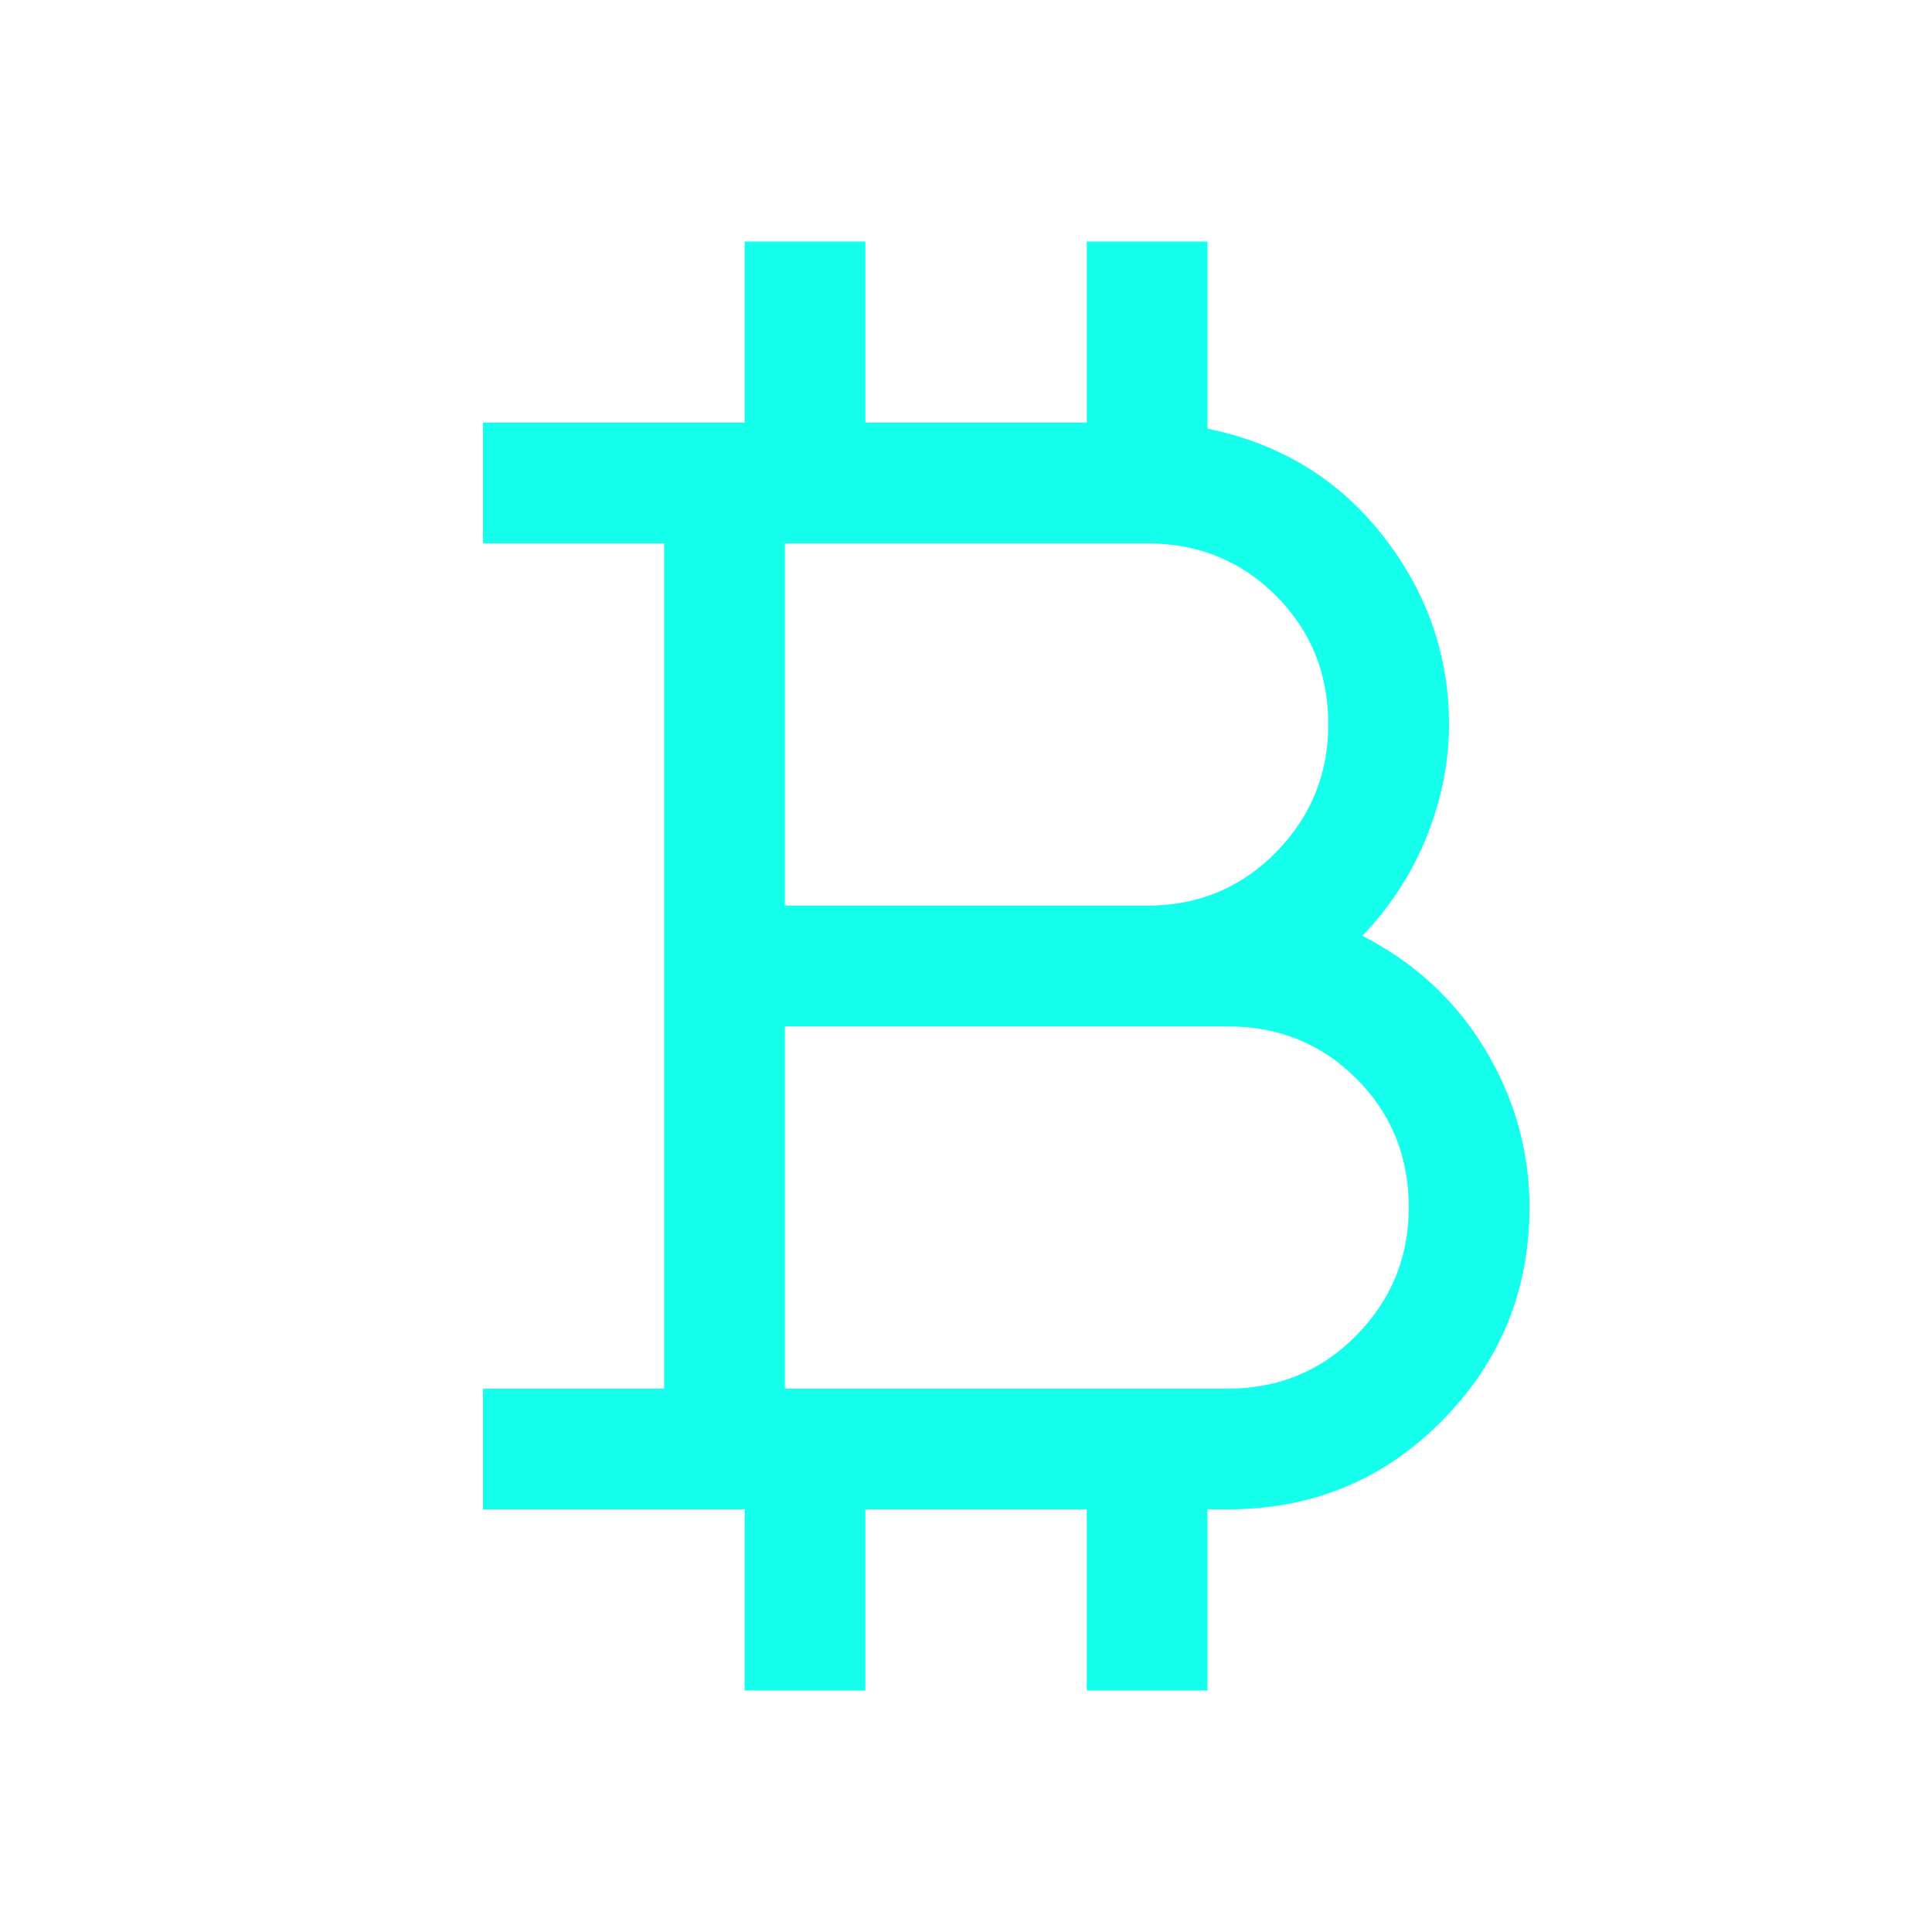
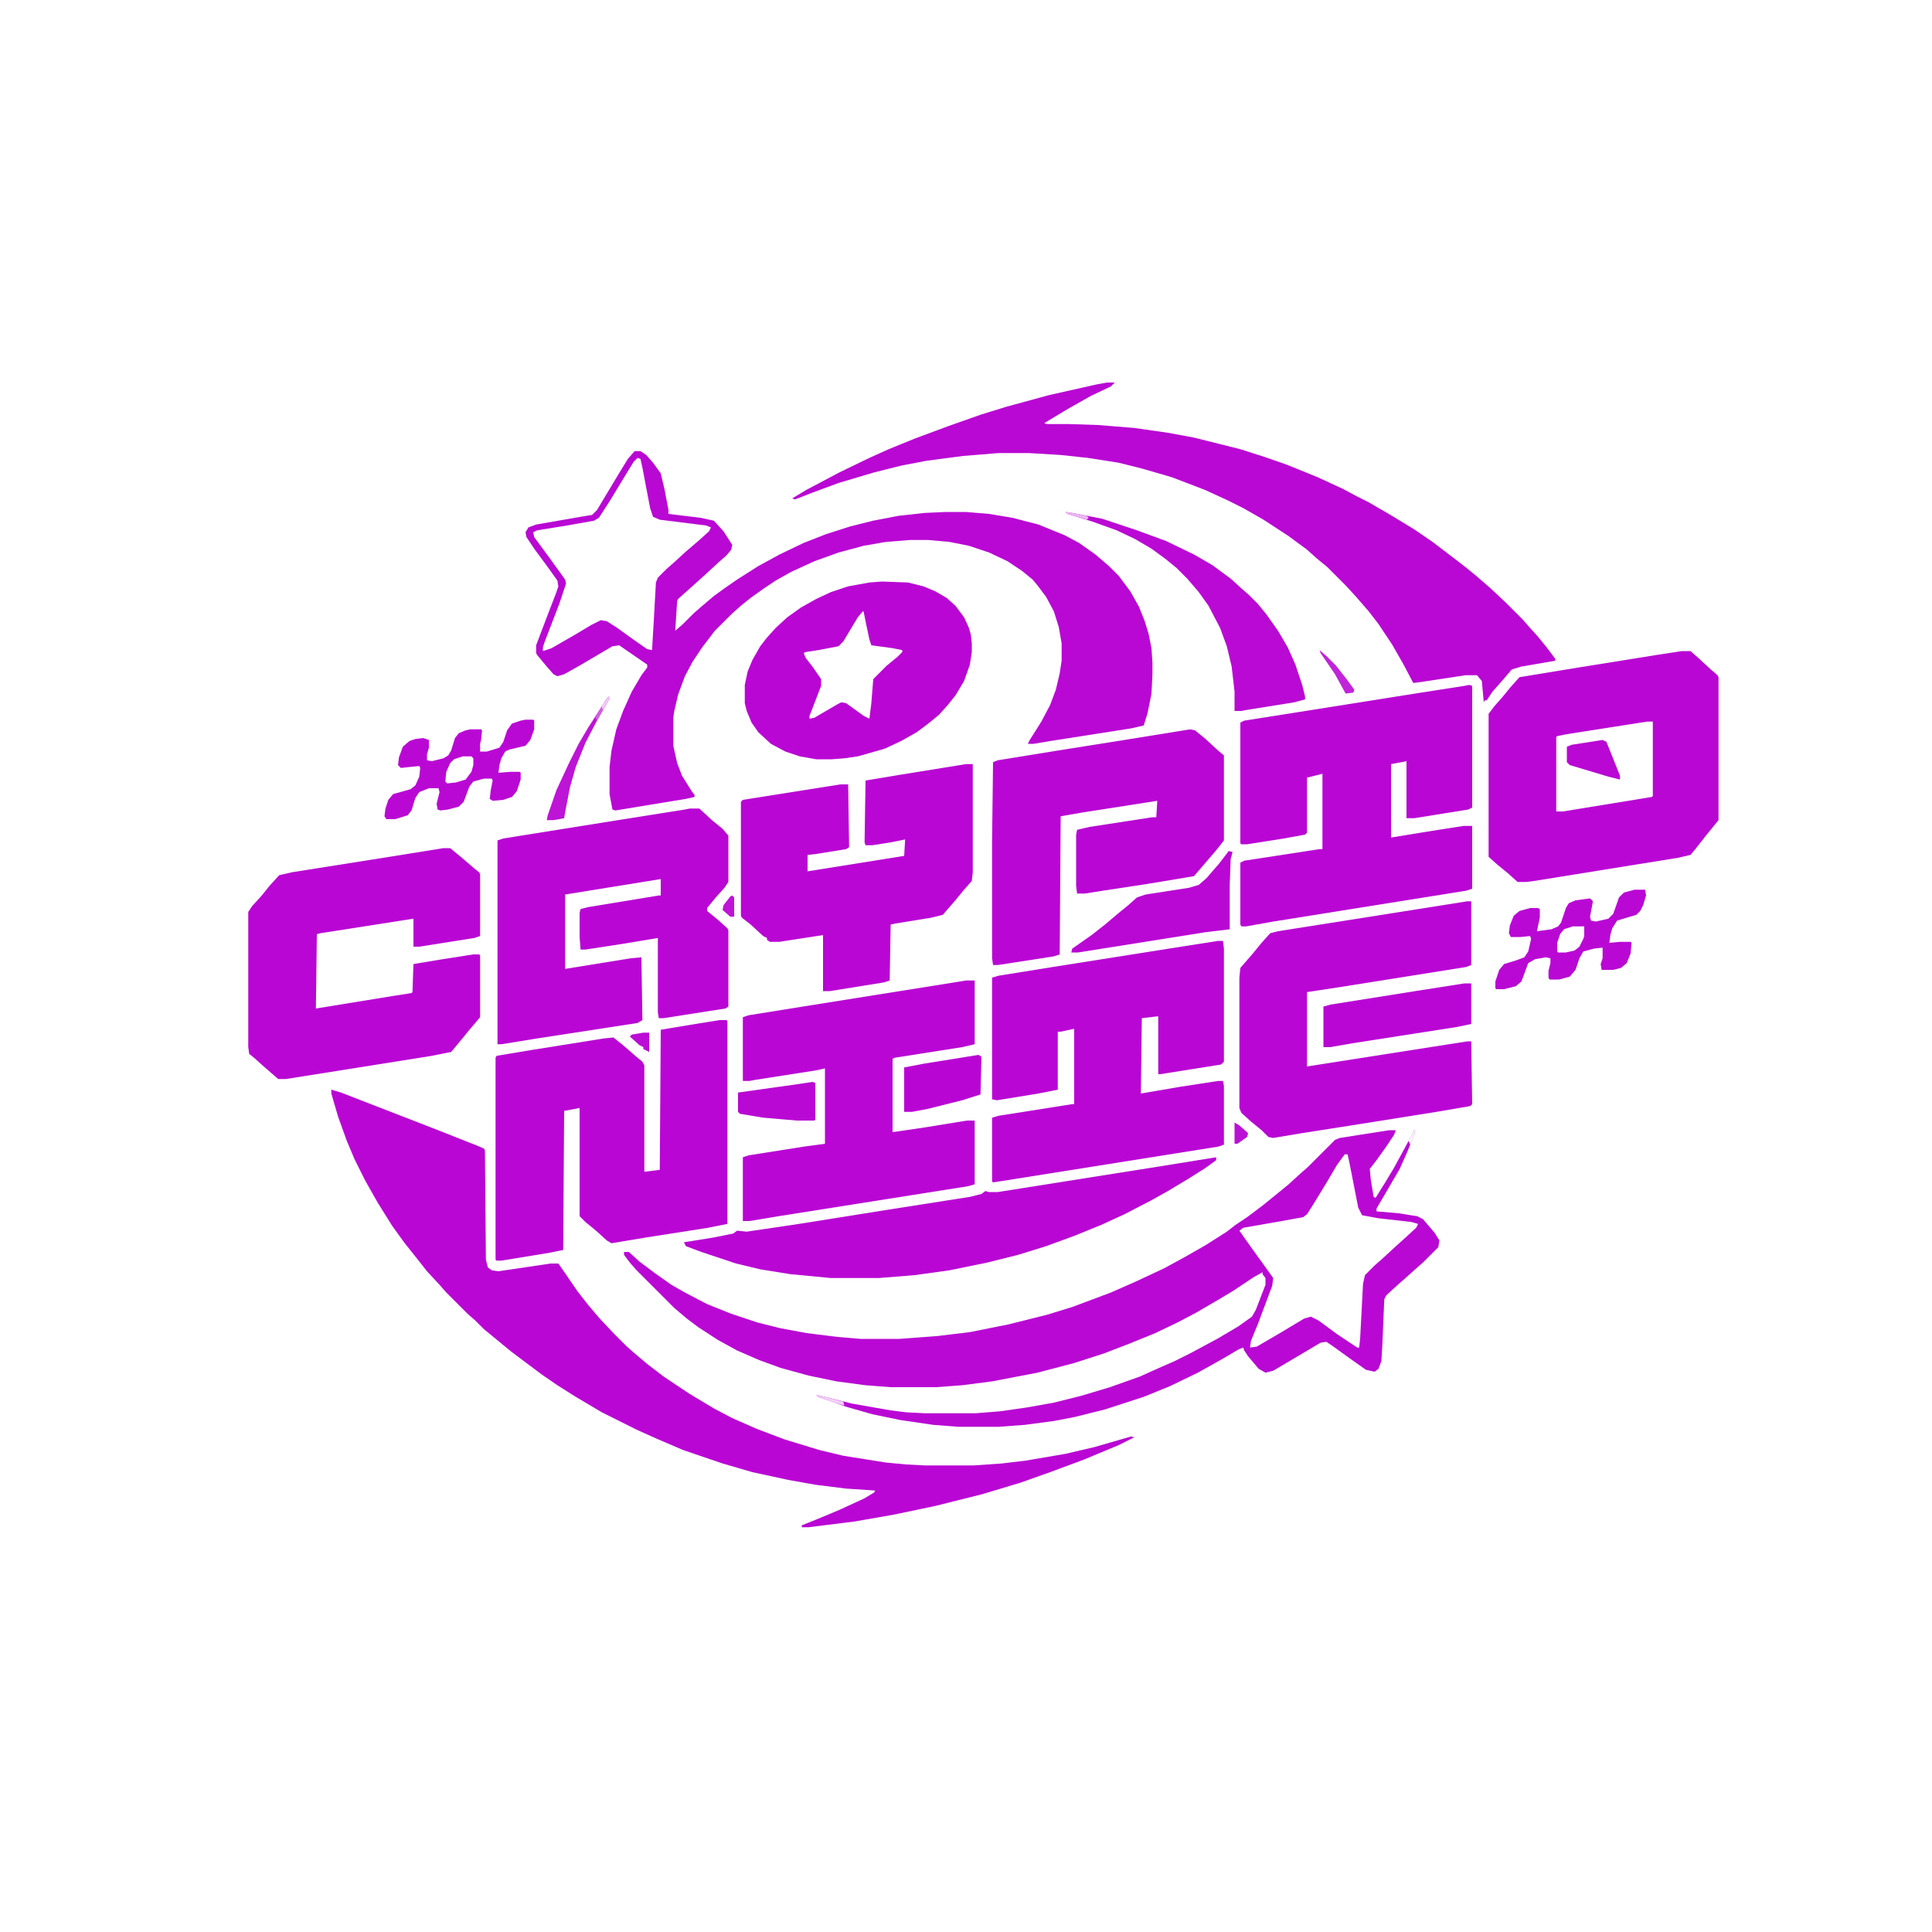
- <svg xmlns="http://www.w3.org/2000/svg" width="48" height="48" viewBox="0 0 48 48" fill="none">
-   <path d="M18.5 42V37.5H12V34.5H16.5V13.5H12V10.5H18.5V6H21.5V10.5H27V6H30V10.65C31.8 11.017 33.25 11.9 34.35 13.3C35.45 14.7 36 16.267 36 18C36 18.933 35.817 19.858 35.45 20.775C35.083 21.692 34.55 22.517 33.85 23.25C35.15 23.917 36.167 24.858 36.9 26.075C37.633 27.292 38 28.6 38 30C38 32.067 37.275 33.833 35.825 35.3C34.375 36.767 32.6 37.5 30.5 37.5H30V42H27V37.5H21.5V42H18.5ZM19.5 22.5H28.5C29.767 22.5 30.833 22.058 31.7 21.175C32.567 20.292 33 19.233 33 18C33 16.733 32.567 15.667 31.7 14.8C30.833 13.933 29.767 13.5 28.5 13.5H19.5V22.5ZM19.5 34.5H30.5C31.767 34.5 32.833 34.058 33.7 33.175C34.567 32.292 35 31.233 35 30C35 28.733 34.567 27.667 33.7 26.8C32.833 25.933 31.767 25.5 30.5 25.5H19.5V34.5Z" fill="#14FFEC" />
+ <svg xmlns="http://www.w3.org/2000/svg" version="1.1" viewBox="0 0 2000 2000" width="80" height="80">
+   <path transform="translate(343,1128)" d="m0 0 10 3 98 38 43 17 7 3 1 2 1 113 2 8 4 3 7 1 54-8h8l7 10 13 19 11 14 11 13 15 16 14 14 8 7 13 11 17 13 27 18 25 15 19 10 25 11 29 11 36 11 25 6 44 7 21 2 19 1h51l29-2 25-3 41-7 30-7 38-11 3 1-16 8-36 15-35 13-31 11-40 12-48 12-43 9-40 7-48 6h-7v-2l15-6 24-10 26-12 10-6 1-2-30-2-32-4-28-5-37-8-31-9-41-14-28-12-20-9-36-18-27-16-19-12-16-11-32-24-17-14-11-9-9-9-8-7-22-22-7-8-13-14-11-14-12-15-13-18-15-24-13-23-11-22-8-19-9-25-7-24z" fill="#B906D4" />
+   <path transform="translate(1438,1170)" d="m0 0h7l-2 5-8 12-10 14-7 9 1 11 3 18 2 1 10-16 9-15 12-22 9-17 1 2-8 20-8 18-14 24-10 17v3l23 2 19 3 6 3 12 14 5 8-1 7-16 16-8 7-10 9-8 7-12 11-2 4-2 47-1 17-3 8-4 3-9-2-17-12-18-13-6-4-6 1-27 16-22 13-8 2-7-4-11-13-4-6-1-3-5 2-17 10-25 14-29 14-27 11-40 13-32 8-21 4-30 4-27 2h-42l-26-2-34-5-29-6-28-8-28-10-2-2 9 2 28 7 40 7 16 2 19 1h53l25-2 28-4 28-5 28-7 30-9 31-11 20-9 16-7 16-8 28-15 22-13 14-10 4-7 10-26v-7l-3-4v-2l-9 5-21 14-15 9-24 14-19 10-23 11-27 11-26 10-31 10-38 10-47 9-31 4-27 2h-47l-26-2-30-4-29-6-29-8-22-8-23-10-20-11-20-13-12-9-13-11-39-39-7-8-6-8v-3h5l11 10 16 12 17 12 14 8 23 12 25 10 27 9 24 6 27 5 32 4 24 2h40l40-3 33-4 40-8 40-10 26-8 40-15 25-11 30-14 22-12 21-12 22-14 9-7 12-8 16-12 16-13 11-9 12-11 8-7 28-28 5-2zm-46 25-8 11-10 17-14 23-7 11-4 3-22 4-40 7-4 3 12 17 13 18 10 14-1 8-15 40-7 17-1 7 7-1 24-14 25-15 7-2 8 4 19 14 21 14h2l1-9 3-57 2-9 10-10 8-7 13-12 10-9 12-11 2-4-7-2-35-4-16-3-4-8-9-46-2-9z" fill="#B908D4" />
+   <path transform="translate(657,467)" d="m0 0h6l6 4 7 8 8 11 4 17 4 21v4l33 4 14 3 10 11 9 14-1 5-5 6-8 7-13 12-20 18-9 8-1 2-2 31 8-7 11-11 8-7 13-11 11-8 13-9 22-14 22-12 25-12 23-9 25-8 24-6 26-5 27-3 22-1h21l24 2 24 4 27 7 27 11 15 8 17 12 14 12 10 10 12 16 9 16 6 15 4 13 3 15 1 15v12l-1 20-4 20-4 13-13 3-83 13-18 3h-6l2-4 12-19 9-17 6-16 4-17 2-13v-18l-3-17-5-16-8-15-9-12-5-6-11-9-15-10-19-9-21-7-20-4-22-2h-19l-25 2-23 4-26 7-25 9-24 11-16 9-12 8-14 10-10 8-10 9-17 17-13 17-10 15-8 15-7 19-4 17-1 7v29l4 18 5 13 10 16 3 4v2l-9 2-73 12-3-1-3-16v-28l2-17 5-22 7-19 9-20 10-17 6-8v-3l-16-11-13-9-7 1-34 20-16 9-7 2-4-2-7-8-10-12-1-2v-8l11-29 10-26 2-6-1-6-10-14-14-19-8-12-1-5 3-5 8-3 46-8 12-2 5-5 21-35 11-18zm3 7-4 4-8 13-17 28-11 17-5 3-28 5-31 5-4 2 1 5 14 19 13 18 5 7 1 4-7 21-15 39-2 6v4l9-3 26-15 15-9 10-5 6 1 11 7 18 13 13 9 5 1 2-34 2-36 2-5 9-9 8-7 12-11 14-12 10-9 2-4-5-2-48-6-7-3-3-9-8-42-2-9z" fill="#B907D4" />
+   <path transform="translate(1146,396)" d="m0 0h8l-4 4-21 10-23 13-25 15 3 1h23l30 1 37 3 35 5 27 5 48 12 25 8 23 8 32 13 26 12 15 8 12 6 24 14 23 14 19 13 21 16 13 10 11 9 15 13 16 15 17 17 7 8 9 10 9 11 9 12v2l-35 6-10 3-12 14-8 9-6 9h-2l-1 2-2-22-5-6h-12l-46 7-8 1-10-19-12-21-14-21-10-13-13-15-11-12-19-19-11-9-10-9-19-14-26-17-21-12-16-8-24-11-34-13-31-9-24-6-32-5-28-3-33-2h-31l-37 3-38 5-26 5-28 7-37 11-27 10-18 7-3-1 15-9 34-18 31-15 20-9 27-11 35-13 34-12 26-8 44-12 49-11z" fill="#B907D4" />
+   <path transform="translate(1521,709)" d="m0 0 3 1v126l-4 2-56 9h-8v-59l-16 3v76l43-7 32-5h9v65l-6 2-200 32-28 5h-5l-1-2v-64l4-2 78-12h3v-78l-16 4v57l-2 2-22 4-38 6h-6l-1-1v-125l4-2 57-9 126-20 45-7z" fill="#B906D4" />
+   <path transform="translate(1261,974)" d="m0 0h5l1 8v117l-3 3-63 10h-2v-60l-17 2-1 78 41-7 39-6h5l1 5v61l-6 2-220 35-13 2-1-1v-66l7-2 76-12h2v-78l-14 3h-3v60l-20 4-43 7-5-1v-126l7-2 56-9 120-19z" fill="#B906D4" />
+   <path transform="translate(745,1056)" d="m0 0h7l1 1v210l-20 4-64 10-36 6-5-3-11-10-11-9-6-6v-112l-16 3-1 144-15 3-49 8h-5l-1-1v-209l1-2 36-6 75-12 10-1 10 8 15 13 5 4 2 4v110l16-2 1-145 36-6z" fill="#B906D4" />
+   <path transform="translate(714,837)" d="m0 0h10l13 12 11 9 6 7v48l-4 6-9 10-9 11v3l11 9 10 9 1 2v79l-3 2-64 10h-5l-1-6v-77l-36 6-39 6h-5l-1-13v-25l1-4 8-2 73-12h2v-17l-99 16v77l68-11 11-1 1 65-5 3-104 16-37 6h-4v-211l6-2 125-20 63-10z" fill="#B906D4" />
+   <path transform="translate(1741,674)" d="m0 0h9l8 7 13 12 7 6 1 2v148l-13 16-11 14-5 6-13 3-149 24-8 1h-9l-10-9-11-9-9-8v-148l6-8 8-9 9-11 9-10 61-10 81-13zm-36 73-83 13-10 2-1 1v77h7l92-15 1-1v-77z" fill="#B906D4" />
+   <path transform="translate(459,878)" d="m0 0h7l11 9 14 12 5 4 1 2v64l-6 2-57 9h-6v-29l-51 8-45 7-4 1-1 77 80-13 19-3 1-1 1-29 30-5 32-5h6l1 1v64l-11 13-9 11-10 12-20 4-132 21-19 3h-8l-15-13-10-9-5-4-1-7v-140l4-6 10-11 8-10 10-11 13-3 101-16z" fill="#B906D4" />
+   <path transform="translate(1e3 1015)" d="m0 0h9v66l-13 3-70 11-2 1v76l34-5 43-7h8v66l-7 2-196 31-30 5h-7v-66l6-2 57-9 22-3v-78l-9 2-64 10-5 1h-7v-66l6-2 56-9 138-22z" fill="#B906D4" />
+   <path transform="translate(1e3 791)" d="m0 0h7v112l-1 9-8 9-9 11-13 15-12 3-37 6-5 1-1 58-6 2-56 9h-7v-58l-39 6-6 1h-10l-3-2v-2l-4-2-13-12-9-7-1-2v-118l2-2 101-16h8l1 65-3 2-31 5-9 1v17l100-16 1-17-15 3-19 3h-7l-1-3 1-64 36-6z" fill="#B906D4" />
+   <path transform="translate(1232,755)" d="m0 0 5 1 11 9 13 12 6 5v88l-7 9-24 28-48 8-46 7-19 3h-8l-1-8v-53l1-5 13-3 65-10h4l1-17-77 12-23 4-1 143-6 2-58 9h-5l-1-7v-122l1-81 5-2 68-11 63-10z" fill="#B906D4" />
+   <path transform="translate(1519,933)" d="m0 0h4v66l-5 2-132 21-33 5v77l166-26h4l1 65-2 2-35 6-69 11-70 11-30 5-5-1-7-7-11-9-10-9-2-5v-135l1-10 13-15 9-11 9-10 8-2 76-12z" fill="#B906D4" />
+   <path transform="translate(913,602)" d="m0 0 27 1 16 4 12 5 12 7 9 8 9 12 5 11 2 7 1 9v9l-2 13-6 17-9 15-8 10-9 10-11 9-12 9-16 9-17 8-28 8-14 2-13 1h-16l-17-3-15-5-15-8-13-12-7-10-5-12-2-8v-19l3-14 5-12 8-14 7-9 9-10 12-11 14-10 16-9 15-7 18-6 22-4zm-20 31-5 6-15 25-5 5-21 4-13 2-2 1 2 5 7 9 9 13v7l-10 26-2 5v3l5-1 24-14 4-2 5 1 18 13 6 3 2-16 2-25 14-14 11-9 5-5v-2l-10-2-22-3-2-6-4-19-2-10z" fill="#B906D4" />
+   <path transform="translate(1259,1198)" d="m0 0v3l-11 8-19 12-20 12-18 10-27 14-24 11-27 11-30 11-29 9-32 8-39 8-36 5-37 3h-50l-42-4-31-5-25-6-36-12-16-6-2-4 31-5 20-4 4-3 10 1 54-8 94-15 83-13 12-3 4-3 4 1h9l164-26z" fill="#B906D4" />
+   <path transform="translate(1103,530)" d="m0 0 7 1 31 6 36 12 30 11 29 14 19 11 19 14 11 10 8 7 9 9 9 11 12 17 10 17 8 18 7 21 3 12v3l-11 3-50 8-5 1h-7v-20l-3-26-5-21-7-19-12-23-10-14-12-14-11-11-11-9-15-11-17-10-19-9-25-9-26-8z" fill="#BA09D4" />
+   <path transform="translate(1272,881)" d="m0 0 4 1-2 7-1 27v46l-25 3-132 21h-7l1-4 20-14 14-11 13-11 11-9 9-8 9-3 45-7 10-3 8-7 13-15z" fill="#B907D4" />
+   <path transform="translate(1516,1018)" d="m0 0h7v42l-14 3-109 17-23 4h-7v-42l7-2 88-14z" fill="#B906D4" />
+   <path transform="translate(544,745)" d="m0 0h8l1 1v9l-4 11-5 6-17 4-4 2-4 7-2 7-1 8 12-1h10l1 1v7l-4 12-5 6-9 3-11 1-3-2 1-9 2-10-1-2h-8l-11 3-4 5-6 16-5 5-11 3-8 1-3-1-1-6 3-12-1-4h-10l-10 4-4 6-4 13-4 5-13 4h-9l-2-3 1-8 3-9 5-6 18-5 5-4 4-9 1-9-1-2-10 1-9 1-3-3 1-8 4-11 7-6 6-2 8-1 6 2v8l-2 7v6l5 1 12-3 5-3 3-5 4-13 4-5 7-3 5-1h11l1 1-1 10-1 4v8h7l13-4 4-6 4-12 5-7 9-3zm-65 38-9 3-4 4-4 9-1 10 2 2 9-1 10-3 6-8 2-7v-7l-2-2z" fill="#BA08D4" />
+   <path transform="translate(1692,921)" d="m0 0h11l1 6-3 10-3 6-4 4-20 6-5 8-2 7-1 8 11-1h11l1 1-1 11-4 10-6 5-8 2h-12l-1-6 2-6v-11l-9 1-11 3-4 7-4 12-6 7-11 3h-10l-1-2v-7l2-8v-5l-5-1-11 2-7 4-7 19-6 5-12 3h-8l-1-1v-7l4-12 5-6 13-4 8-3 4-6 3-13-1-3-10 1h-10l-2-4 1-8 4-10 6-5 11-3h8l2 1v9l-3 14 15-2 7-3 3-4 5-15 3-5 7-3 15-2 3 3-3 16 1 4 5 1 13-3 5-5 6-17 5-5zm-64 38-9 3-4 5-3 9v9l1 1h8l9-2 5-4 4-8 1-3v-10z" fill="#B908D4" />
+   <path transform="translate(1013,1092)" d="m0 0 3 2-1 39-19 6-36 9-16 3h-8v-46l21-4z" fill="#B905D4" />
+   <path transform="translate(841,1120)" d="m0 0 3 1v38l-1 1h-18l-35-3-24-4-2-2v-20l64-9z" fill="#B908D4" />
+   <path transform="translate(1659,766)" d="m0 0 4 2 14 35v4l-12-3-40-12-3-3v-16l5-2z" fill="#B907D4" />
+   <path transform="translate(630,721)" d="m0 0 1 2-13 23-12 23-10 25-6 21-5 26-1 6-11 2h-7l1-5 9-26 13-28 10-20 10-17 11-17 7-11z" fill="#BD14D6" />
+   <path transform="translate(1366,673)" d="m0 0 7 6 10 10 11 14 8 11-1 3-8 1-11-20-15-22z" fill="#C124D9" />
+   <path transform="translate(666,1069)" d="m0 0h6v20l-6-3v-2l-4-2-10-9 2-2z" fill="#BB0DD5" />
+   <path transform="translate(1278,1162)" d="m0 0 5 3 9 8-1 4-10 7h-3z" fill="#BC10D6" />
+   <path transform="translate(758,927)" d="m0 0 2 2v20h-4l-8-7 1-5 7-9z" fill="#BD14D6" />
+   <path transform="translate(630,721)" d="m0 0 1 2-13 23-2-4 11-17z" fill="#D15DE2" />
+   <path transform="translate(845,1444)" d="m0 0 9 2 19 5 1 4-11-3-18-7z" fill="#F1D0F6" />
+   <path transform="translate(1103,530)" d="m0 0 7 1 15 3 2 2-2 2-20-6z" fill="#EAB6F2" />
+   <path transform="translate(1464,1170)" d="m0 0 1 2-5 13-2-4z" fill="#FBF5FC" />
+   <path transform="translate(630,721)" d="m0 0 1 2-7 12-1-4z" fill="#F1CFF6" />
+   <path transform="translate(1362,668)" d="m0 0 4 3-1 2-3-3z" fill="#FEFEFE" />
+   <path transform="translate(842,1443)" d="m0 0 3 1z" fill="#FEFEFE" />
+   <path transform="translate(840,1442)" d="m0 0" fill="#FEFEFE" />
+   <path transform="translate(631,720)" d="m0 0" fill="#FEFEFE" />
+   <path transform="translate(632,719)" d="m0 0" fill="#FEFEFE" />
+   <path transform="translate(1361,667)" d="m0 0" fill="#FEFEFE" />
+   <path transform="translate(1360,666)" d="m0 0" fill="#FEFEFE" />
+   <path transform="translate(1359,665)" d="m0 0" fill="#FEFEFE" />
</svg>
